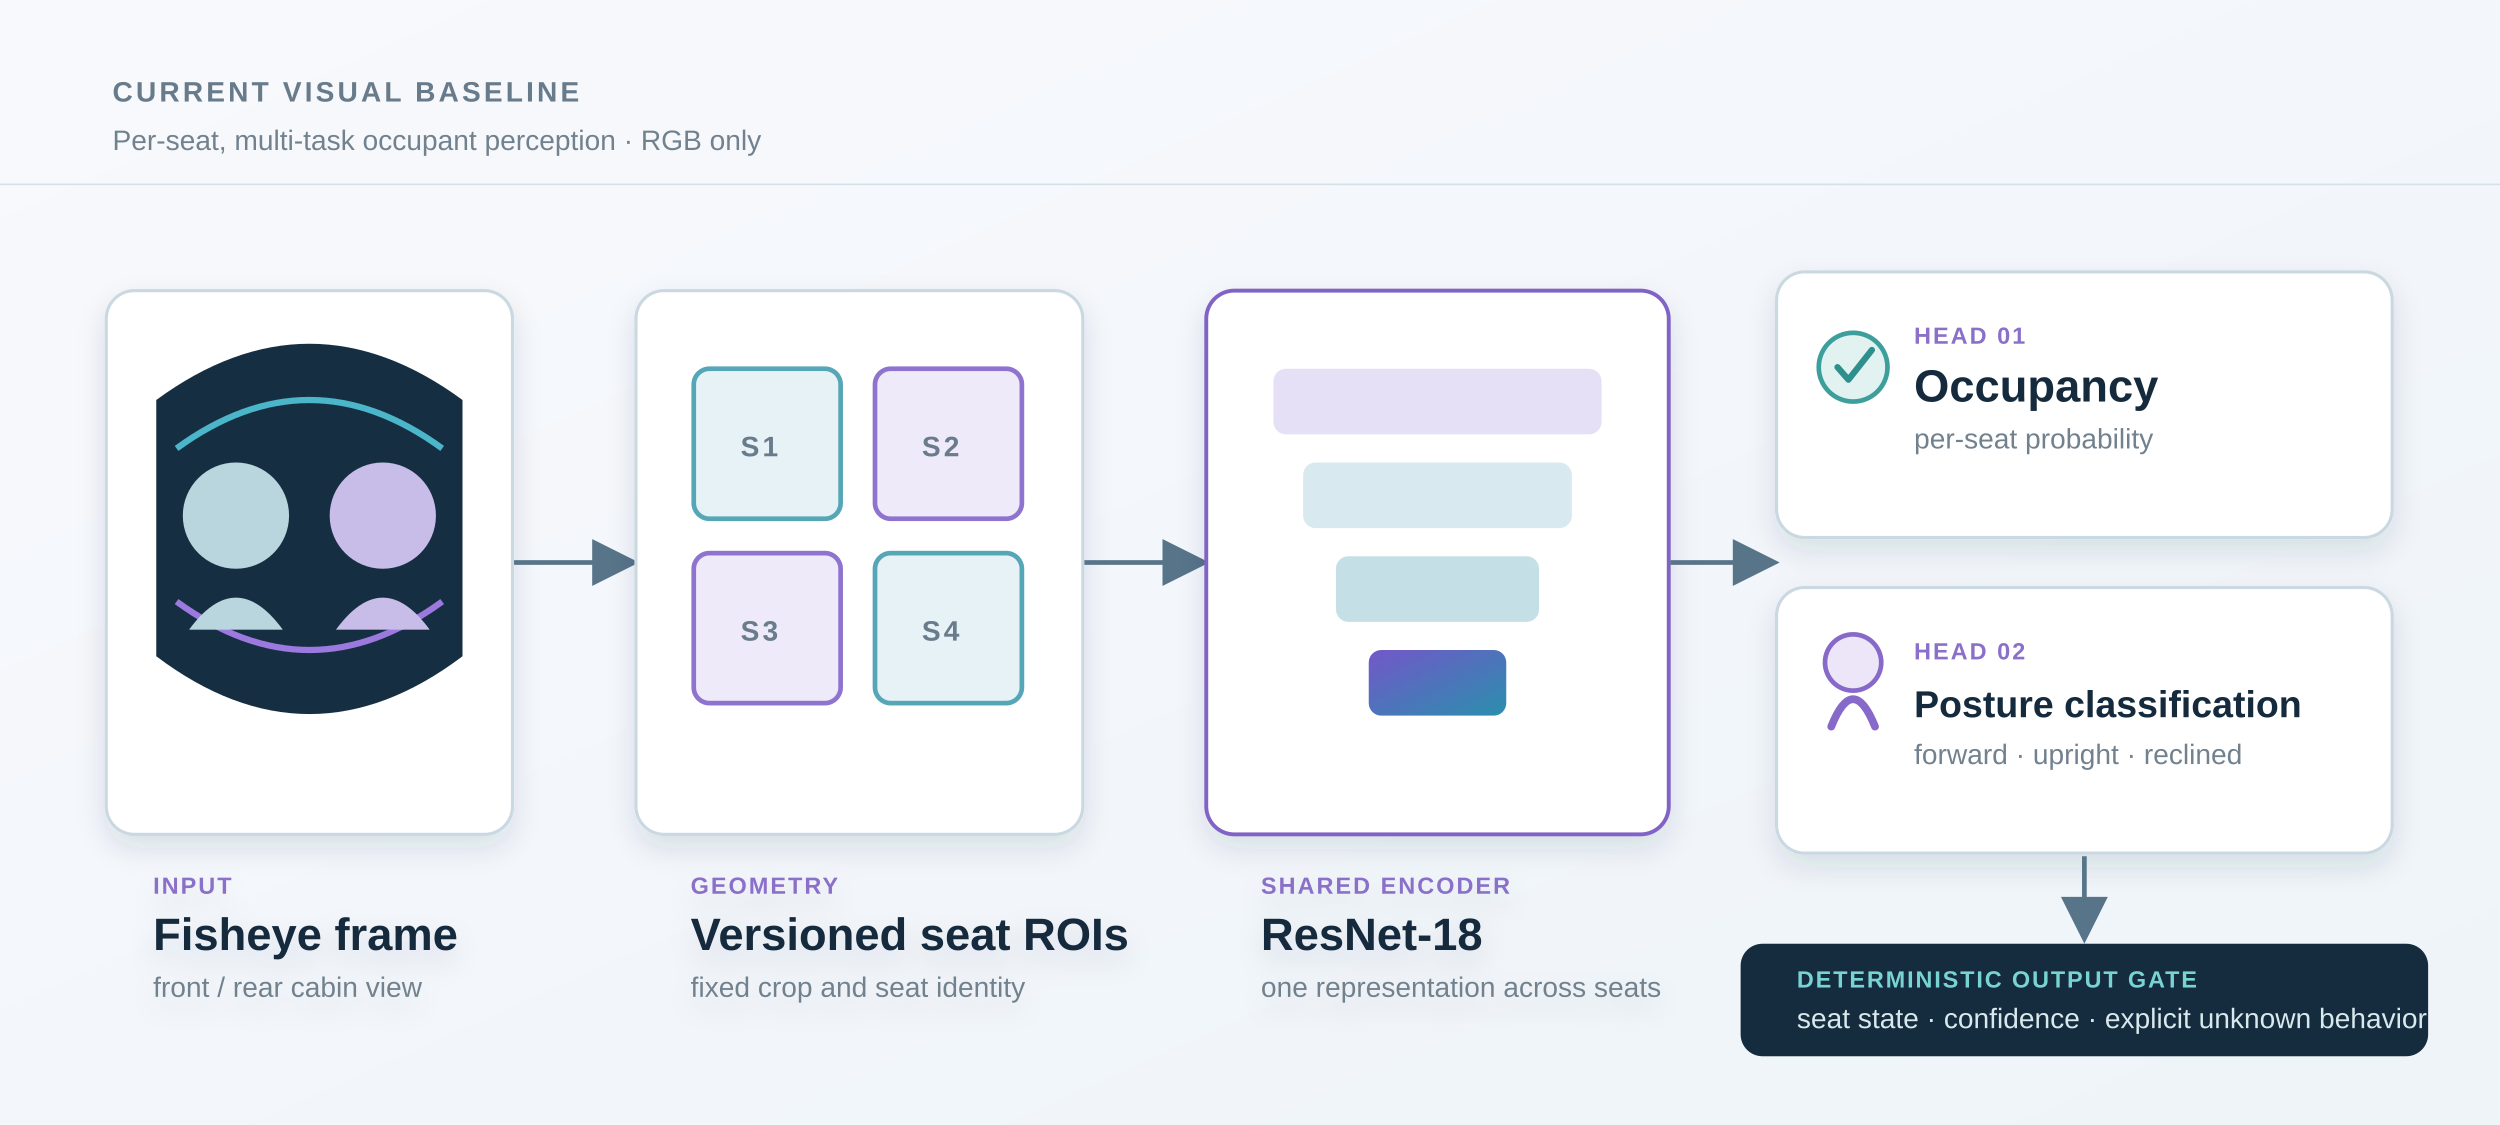
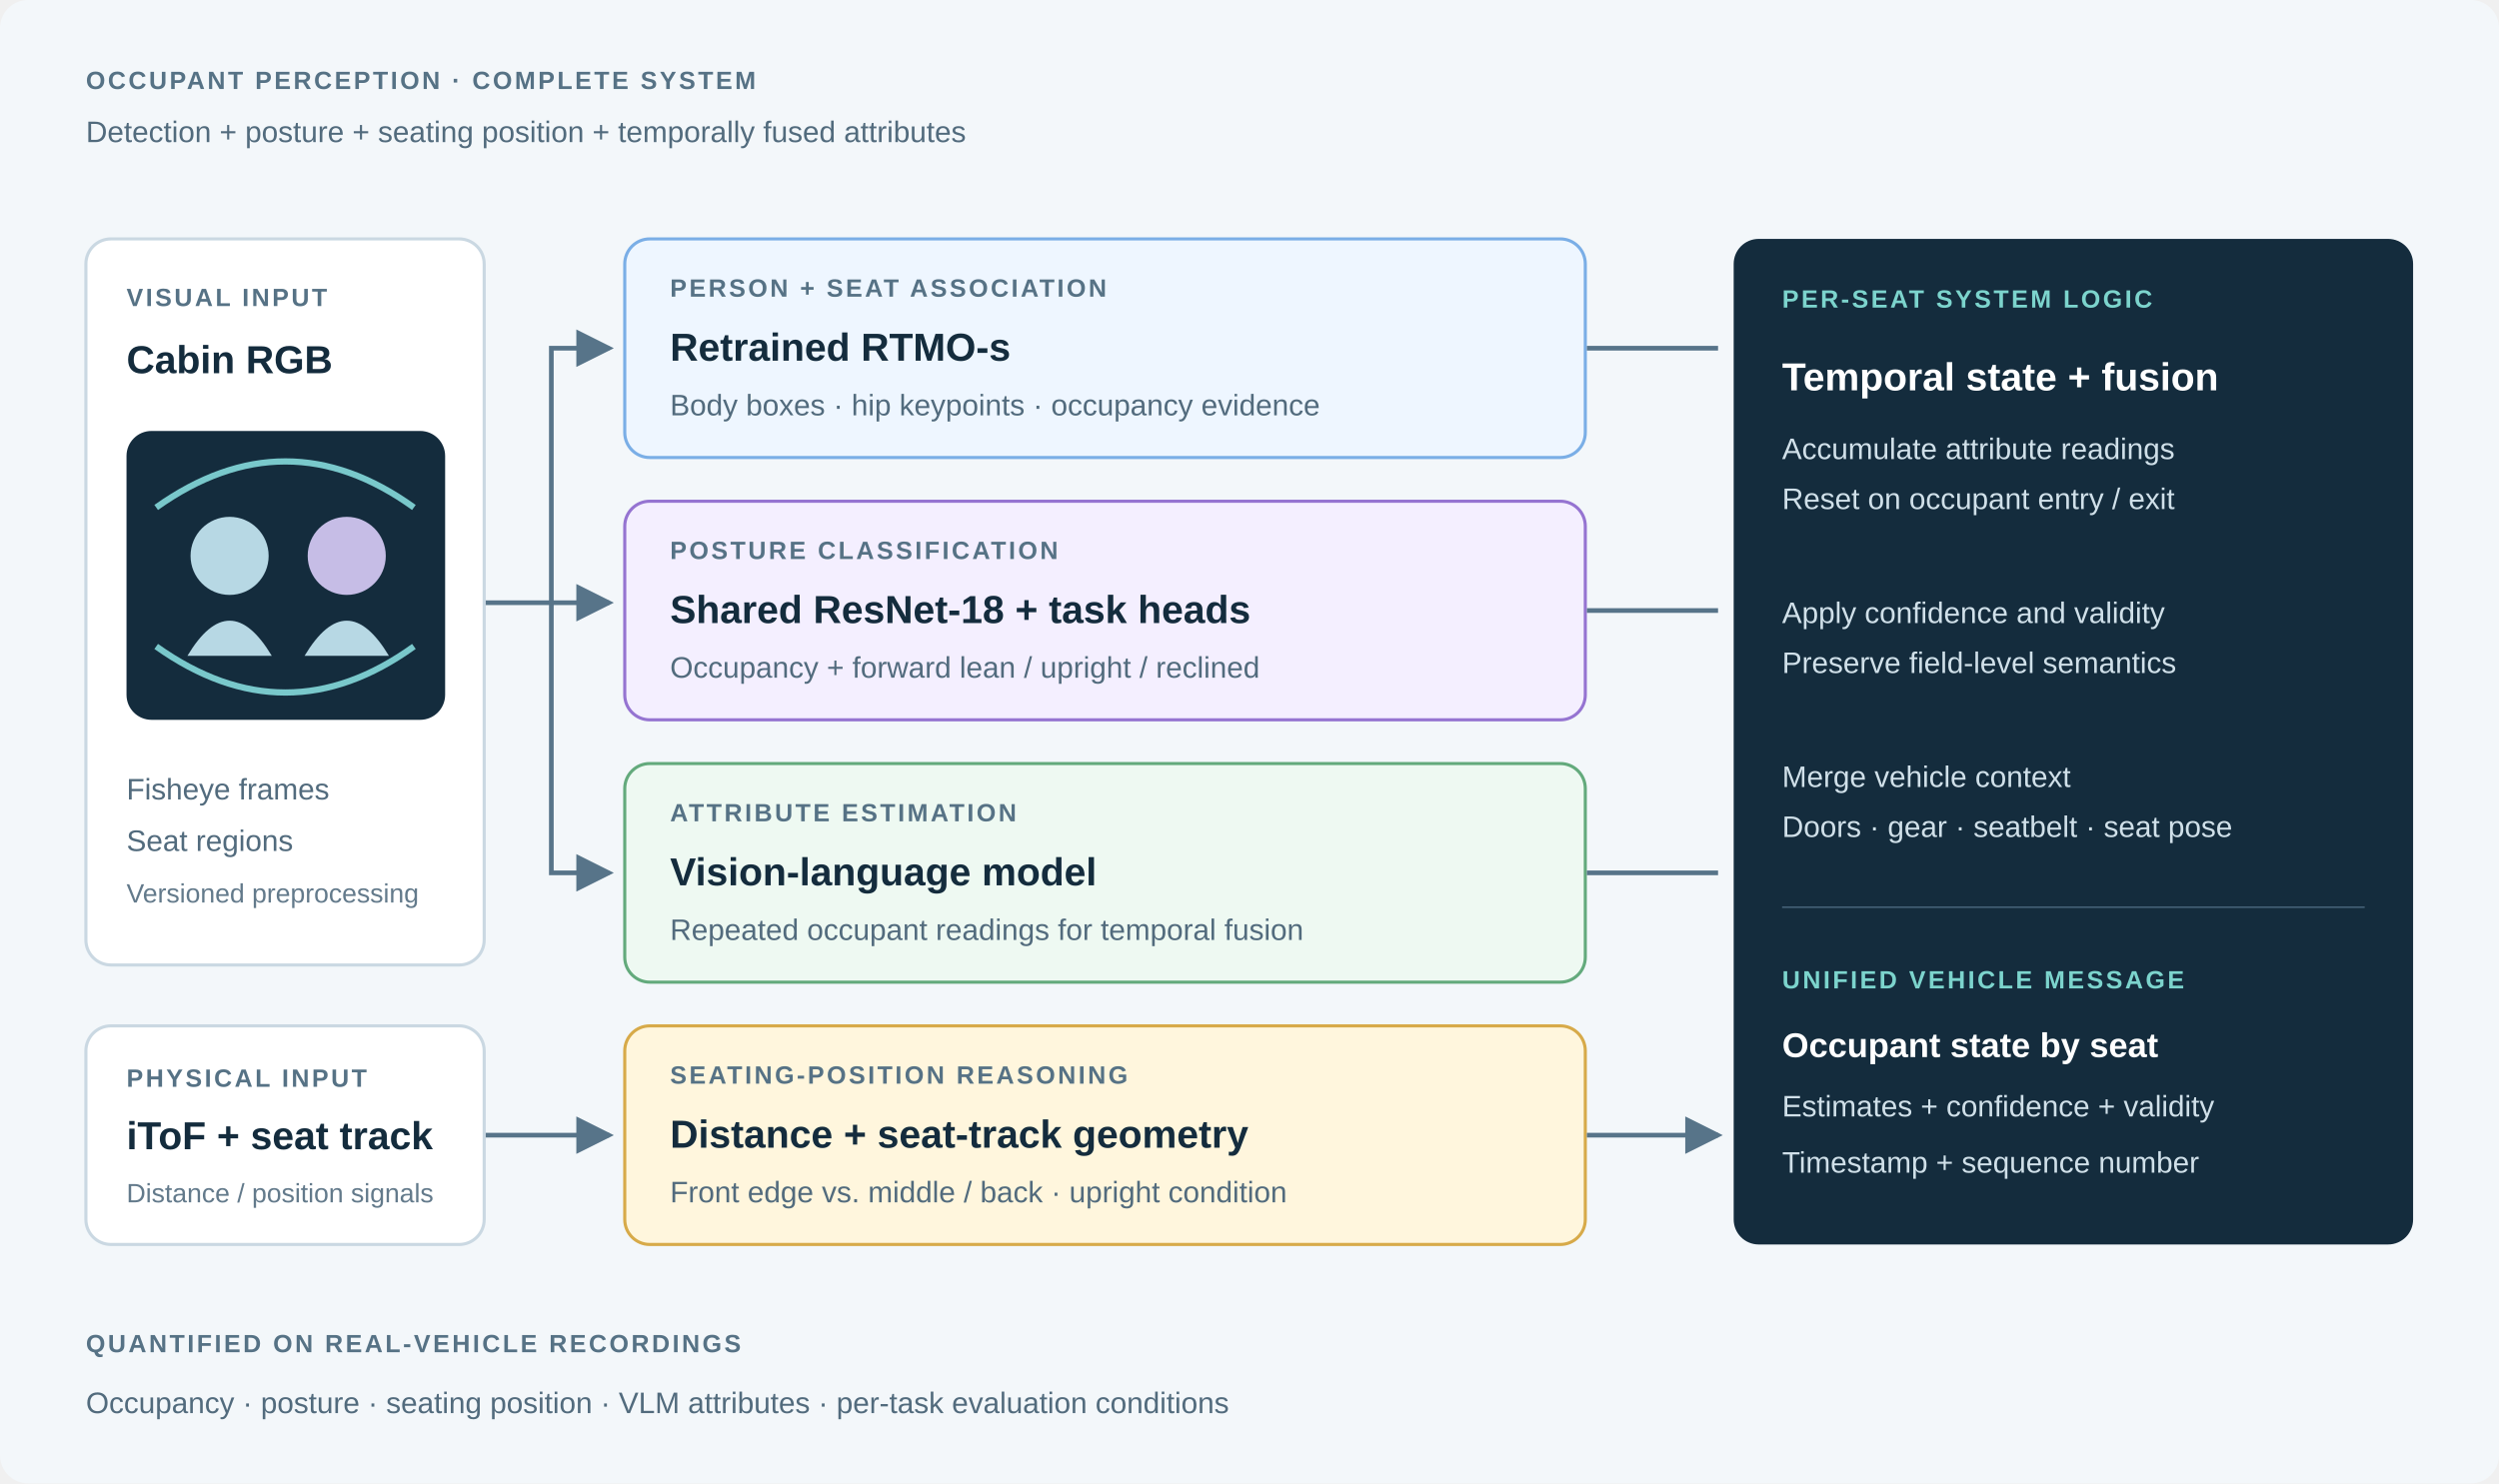
- <svg xmlns="http://www.w3.org/2000/svg" width="1600" height="720" viewBox="0 0 1600 720" role="img" aria-labelledby="title desc">
+ <svg xmlns="http://www.w3.org/2000/svg" width="1600" height="950" viewBox="0 0 1600 950" role="img" aria-labelledby="title desc">
  <defs>
-     <linearGradient id="bg" x1="0" y1="0" x2="1" y2="1">
-       <stop offset="0" stop-color="#f8f9fd" />
-       <stop offset="1" stop-color="#eef4f8" />
-     </linearGradient>
-     <linearGradient id="feature" x1="0" y1="0" x2="1" y2="1">
-       <stop offset="0" stop-color="#7357c9" />
-       <stop offset="1" stop-color="#2a8fad" />
-     </linearGradient>
-     <filter id="shadow" x="-20%" y="-20%" width="140%" height="140%">
-       <feDropShadow dx="0" dy="8" stdDeviation="9" flood-color="#1d3144" flood-opacity="0.12" />
-     </filter>
-     <marker id="arrow" markerWidth="10" markerHeight="10" refX="8" refY="5" orient="auto" markerUnits="strokeWidth">
-       <path d="M0,0 L10,5 L0,10 z" fill="#577489" />
+     <marker id="arrow" markerWidth="8" markerHeight="8" refX="7" refY="4" orient="auto">
+       <path d="M0 0L8 4L0 8Z" fill="#577489" />
    </marker>
-     <style>
-       .label{font:700 18px Arial,sans-serif;letter-spacing:2px;fill:#687b8b}.title{font:700 29px Arial,sans-serif;fill:#142c3d}.small{font:400 18px Arial,sans-serif;fill:#71818e}.tiny{font:700 15px Arial,sans-serif;letter-spacing:1.3px;fill:#8a6fc9}.node{fill:#fff;stroke:#cad8e2;stroke-width:2}.line{fill:none;stroke:#577489;stroke-width:3;marker-end:url(#arrow)}
-     </style>
+     <style>text{font-family:Arial,sans-serif}.eyebrow{font-size:16px;font-weight:700;letter-spacing:1.6px;fill:#567285}.heading{font-size:25px;font-weight:700;fill:#142c3d}.body{font-size:19px;fill:#526b7d}.small{font-size:17px;fill:#637a8b}.box{fill:white;stroke:#cad8e2;stroke-width:2}.line{fill:none;stroke:#577489;stroke-width:3;marker-end:url(#arrow)}</style>
  </defs>
-   <rect width="1600" height="720" fill="url(#bg)" />
-   <path d="M0 118 H1600" stroke="#d5e0e8" />
-   <text x="72" y="65" class="label">CURRENT VISUAL BASELINE</text>
-   <text x="72" y="96" class="small">Per-seat, multi-task occupant perception · RGB only</text>
-   <g filter="url(#shadow)">
-     <rect x="68" y="186" width="260" height="348" rx="18" class="node" />
-     <path d="M100 256 Q198 184 296 256 V420 Q198 494 100 420 Z" fill="#172f42" />
-     <path d="M113 287 Q198 225 283 287" fill="none" stroke="#4bb6ca" stroke-width="4" />
-     <path d="M113 385 Q198 447 283 385" fill="none" stroke="#9b79df" stroke-width="4" />
-     <circle cx="151" cy="330" r="34" fill="#b9d6df" />
-     <circle cx="245" cy="330" r="34" fill="#c8bce8" />
-     <path d="M121 403 Q151 362 181 403" fill="#b9d6df" />
-     <path d="M215 403 Q245 362 275 403" fill="#c8bce8" />
-     <text x="98" y="572" class="tiny">INPUT</text>
-     <text x="98" y="608" class="title">Fisheye frame</text>
-     <text x="98" y="638" class="small">front / rear cabin view</text>
+   <rect width="1600" height="950" rx="18" fill="#f3f7fa" />
+   <text x="55" y="57" class="eyebrow">OCCUPANT PERCEPTION · COMPLETE SYSTEM</text>
+   <text x="55" y="91" class="body">Detection + posture + seating position + temporally fused attributes</text>
+   <rect x="55" y="153" width="255" height="465" rx="16" class="box" />
+   <text x="81" y="196" class="eyebrow">VISUAL INPUT</text>
+   <text x="81" y="239" class="heading">Cabin RGB</text>
+   <rect x="81" y="276" width="204" height="185" rx="16" fill="#142c3d" />
+   <path d="M100 325Q183 266 265 325M100 414Q183 473 265 414" fill="none" stroke="#79c8cb" stroke-width="4" />
+   <circle cx="147" cy="356" r="25" fill="#b7d8e4" />
+   <circle cx="222" cy="356" r="25" fill="#c6bde6" />
+   <path d="M120 420Q147 375 174 420M195 420Q222 375 249 420" fill="#b7d8e4" />
+   <text x="81" y="512" class="body">Fisheye frames</text>
+   <text x="81" y="545" class="body">Seat regions</text>
+   <text x="81" y="578" class="small">Versioned preprocessing</text>
+   <rect x="55" y="657" width="255" height="140" rx="16" class="box" />
+   <text x="81" y="696" class="eyebrow">PHYSICAL INPUT</text>
+   <text x="81" y="736" class="heading">iToF + seat track</text>
+   <text x="81" y="770" class="small">Distance / position signals</text>
+   <rect x="400" y="153" width="615" height="140" rx="16" fill="#eef6ff" stroke="#7aaee6" stroke-width="2" />
+   <text x="429" y="190" class="eyebrow">PERSON + SEAT ASSOCIATION</text>
+   <text x="429" y="231" class="heading">Retrained RTMO-s</text>
+   <text x="429" y="266" class="body">Body boxes · hip keypoints · occupancy evidence</text>
+   <rect x="400" y="321" width="615" height="140" rx="16" fill="#f4efff" stroke="#9574d1" stroke-width="2" />
+   <text x="429" y="358" class="eyebrow">POSTURE CLASSIFICATION</text>
+   <text x="429" y="399" class="heading">Shared ResNet-18 + task heads</text>
+   <text x="429" y="434" class="body">Occupancy + forward lean / upright / reclined</text>
+   <rect x="400" y="489" width="615" height="140" rx="16" fill="#eef9f2" stroke="#63aa7c" stroke-width="2" />
+   <text x="429" y="526" class="eyebrow">ATTRIBUTE ESTIMATION</text>
+   <text x="429" y="567" class="heading">Vision-language model</text>
+   <text x="429" y="602" class="body">Repeated occupant readings for temporal fusion</text>
+   <rect x="400" y="657" width="615" height="140" rx="16" fill="#fff6dd" stroke="#d7aa49" stroke-width="2" />
+   <text x="429" y="694" class="eyebrow">SEATING-POSITION REASONING</text>
+   <text x="429" y="735" class="heading">Distance + seat-track geometry</text>
+   <text x="429" y="770" class="body">Front edge vs. middle / back · upright condition</text>
+   <path d="M311 386H353V223H390" class="line" />
+   <path d="M353 386H390" class="line" />
+   <path d="M353 386V559H390" class="line" />
+   <path d="M311 727H390" class="line" />
+   <rect x="1110" y="153" width="435" height="644" rx="16" fill="#142c3d" />
+   <text x="1141" y="197" style="font-size:16px;font-weight:700;letter-spacing:1.6px;fill:#7cd4cd">PER-SEAT SYSTEM LOGIC</text>
+   <text x="1141" y="250" style="font-size:25px;font-weight:700;fill:white">Temporal state + fusion</text>
+   <g style="font-size:19px;fill:#d0e0e9">
+     <text x="1141" y="294">Accumulate attribute readings</text>
+     <text x="1141" y="326">Reset on occupant entry / exit</text>
+     <text x="1141" y="399">Apply confidence and validity</text>
+     <text x="1141" y="431">Preserve field-level semantics</text>
+     <text x="1141" y="504">Merge vehicle context</text>
+     <text x="1141" y="536">Doors · gear · seatbelt · seat pose</text>
  </g>
-   <path d="M329 360 H403" class="line" />
-   <g filter="url(#shadow)">
-     <rect x="407" y="186" width="286" height="348" rx="18" class="node" />
-     <rect x="444" y="236" width="94" height="96" rx="10" fill="#e6f2f5" stroke="#55a6b6" stroke-width="3" />
-     <rect x="560" y="236" width="94" height="96" rx="10" fill="#efeafa" stroke="#8e73cf" stroke-width="3" />
-     <rect x="444" y="354" width="94" height="96" rx="10" fill="#efeafa" stroke="#8e73cf" stroke-width="3" />
-     <rect x="560" y="354" width="94" height="96" rx="10" fill="#e6f2f5" stroke="#55a6b6" stroke-width="3" />
-     <text x="474" y="292" class="label">S1</text>
-     <text x="590" y="292" class="label">S2</text>
-     <text x="474" y="410" class="label">S3</text>
-     <text x="590" y="410" class="label">S4</text>
-     <text x="442" y="572" class="tiny">GEOMETRY</text>
-     <text x="442" y="608" class="title">Versioned seat ROIs</text>
-     <text x="442" y="638" class="small">fixed crop and seat identity</text>
-   </g>
-   <path d="M694 360 H768" class="line" />
-   <g filter="url(#shadow)">
-     <rect x="772" y="186" width="296" height="348" rx="18" fill="#fff" stroke="#8064c5" stroke-width="2.5" />
-     <rect x="815" y="236" width="210" height="42" rx="8" fill="#e6e0f7" />
-     <rect x="834" y="296" width="172" height="42" rx="8" fill="#d8e9f0" />
-     <rect x="855" y="356" width="130" height="42" rx="8" fill="#c5dfe6" />
-     <rect x="876" y="416" width="88" height="42" rx="8" fill="url(#feature)" />
-     <text x="807" y="572" class="tiny">SHARED ENCODER</text>
-     <text x="807" y="608" class="title">ResNet-18</text>
-     <text x="807" y="638" class="small">one representation across seats</text>
-   </g>
-   <path d="M1069 360 H1133" class="line" />
-   <g filter="url(#shadow)">
-     <rect x="1137" y="174" width="394" height="170" rx="18" class="node" />
-     <circle cx="1186" cy="235" r="22" fill="#e2f2f1" stroke="#3e9f9c" stroke-width="3" />
-     <path d="M1176 235 l7 8 15-19" fill="none" stroke="#2d8f8d" stroke-width="4" stroke-linecap="round" stroke-linejoin="round" />
-     <text x="1225" y="220" class="tiny">HEAD 01</text>
-     <text x="1225" y="257" class="title">Occupancy</text>
-     <text x="1225" y="287" class="small">per-seat probability</text>
-     <rect x="1137" y="376" width="394" height="170" rx="18" class="node" />
-     <path d="M1172 465 q14-35 28 0" fill="none" stroke="#8769c9" stroke-width="5" stroke-linecap="round" />
-     <circle cx="1186" cy="424" r="18" fill="#ece6f8" stroke="#8769c9" stroke-width="3" />
-     <text x="1225" y="422" class="tiny">HEAD 02</text>
-     <text x="1225" y="459" class="title" style="font-size:24px">Posture classification</text>
-     <text x="1225" y="489" class="small">forward · upright · reclined</text>
-   </g>
-   <path d="M1334 548 V598" class="line" />
-   <rect x="1114" y="604" width="440" height="72" rx="14" fill="#142c3d" />
-   <text x="1150" y="632" style="font:700 15px Arial,sans-serif;letter-spacing:1.2px;fill:#78d4d0">DETERMINISTIC OUTPUT GATE</text>
-   <text x="1150" y="658" style="font:400 18px Arial,sans-serif;fill:#d9e8ed">seat state · confidence · explicit unknown behavior</text>
+   <path d="M1141 581H1514" stroke="#456277" />
+   <text x="1141" y="633" style="font-size:16px;font-weight:700;letter-spacing:1.6px;fill:#7cd4cd">UNIFIED VEHICLE MESSAGE</text>
+   <text x="1141" y="677" style="font-size:22px;font-weight:700;fill:white">Occupant state by seat</text>
+   <text x="1141" y="715" style="font-size:19px;fill:#d0e0e9">Estimates + confidence + validity</text>
+   <text x="1141" y="751" style="font-size:19px;fill:#d0e0e9">Timestamp + sequence number</text>
+   <path d="M1016 223H1100M1016 391H1100M1016 559H1100M1016 727H1100" class="line" />
+   <text x="55" y="866" class="eyebrow">QUANTIFIED ON REAL-VEHICLE RECORDINGS</text>
+   <text x="55" y="905" class="body">Occupancy · posture · seating position · VLM attributes · per-task evaluation conditions</text>
</svg>
